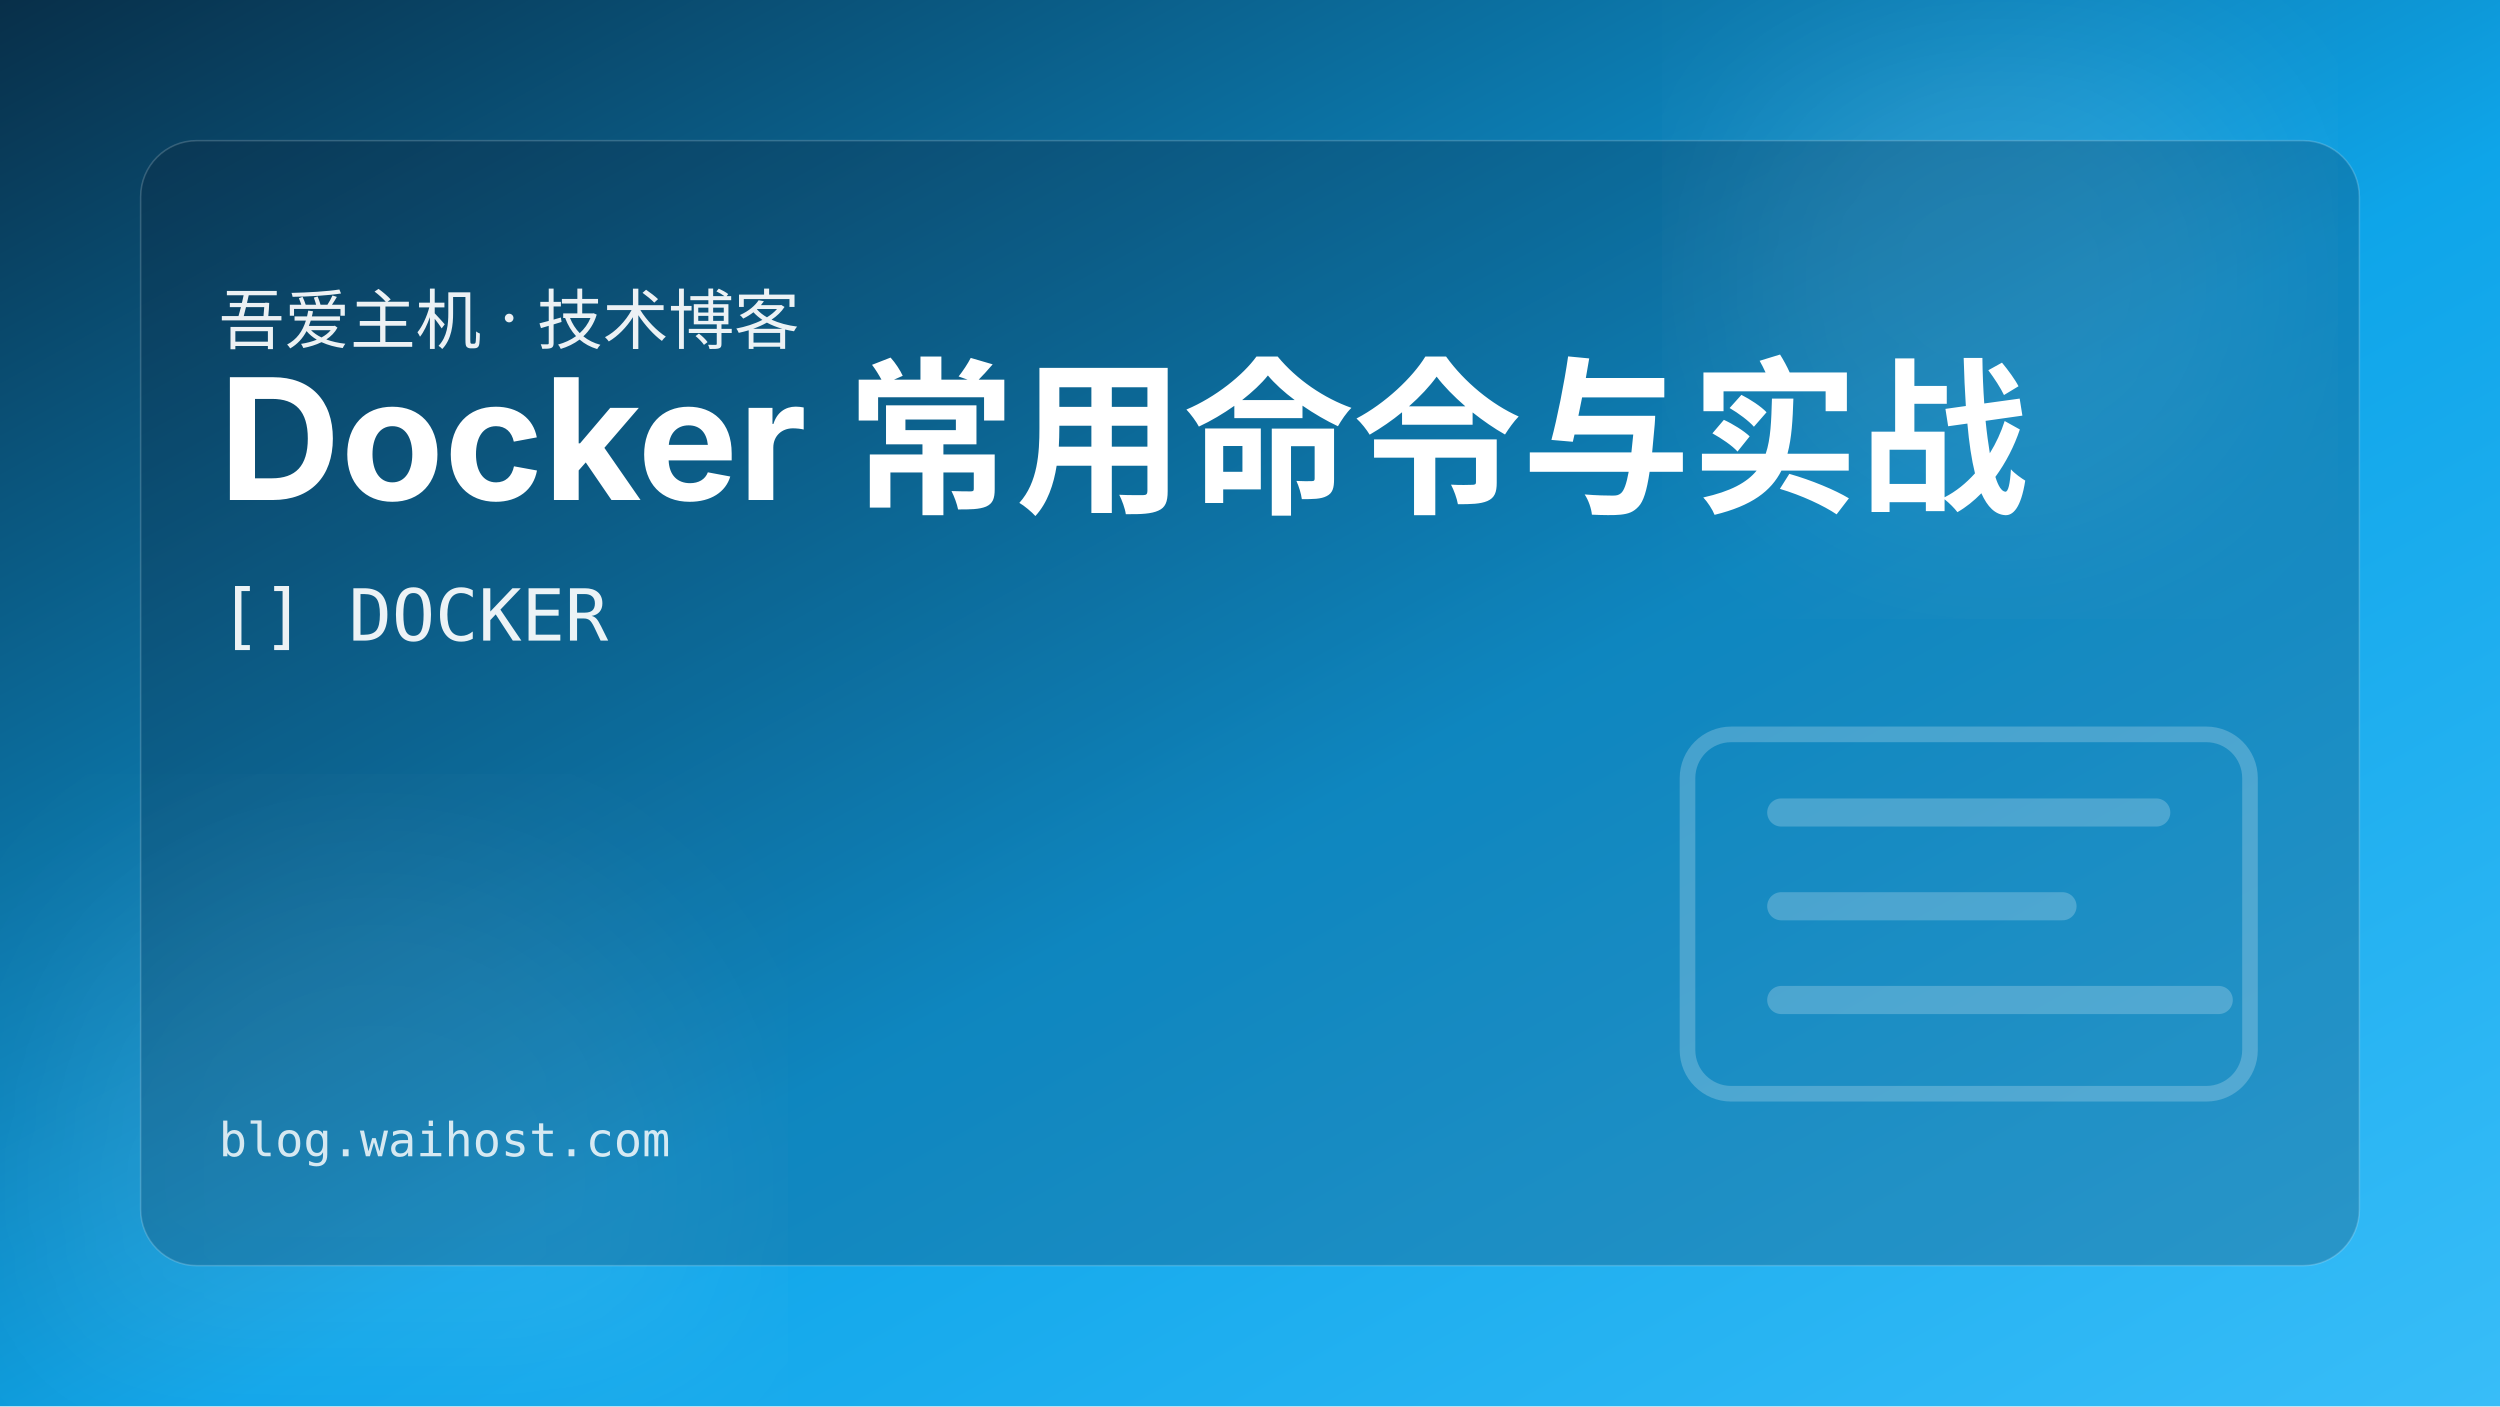
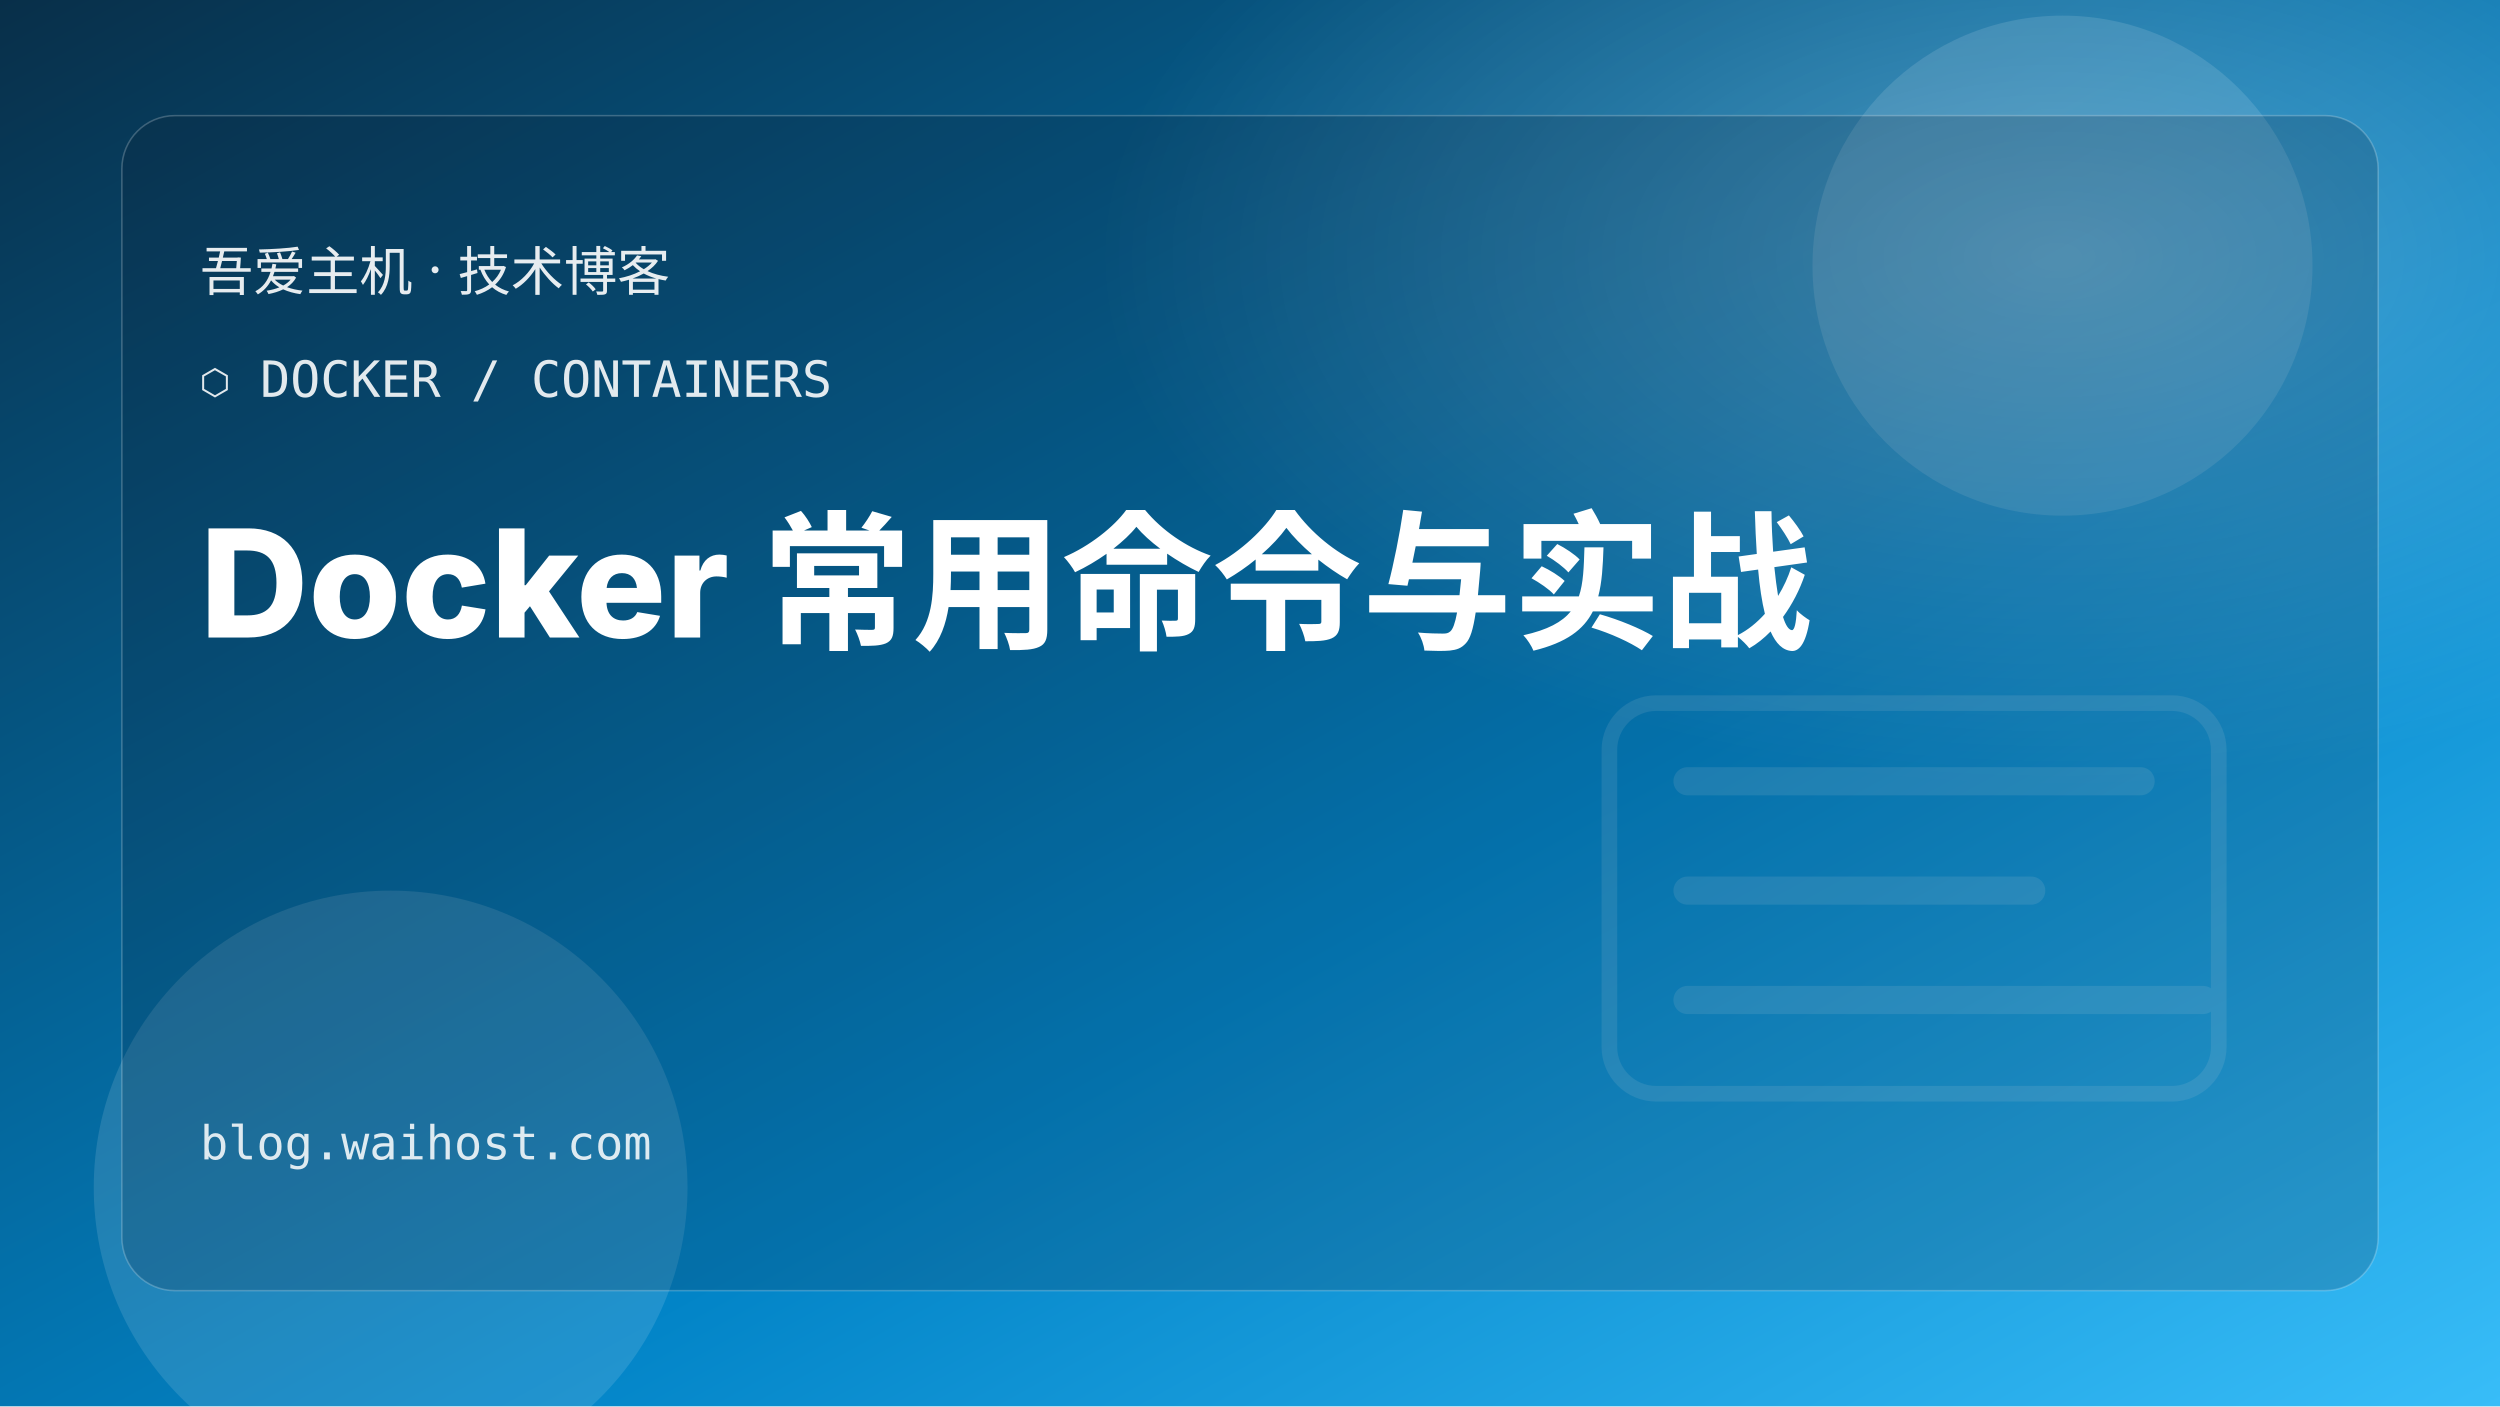
<svg xmlns="http://www.w3.org/2000/svg" width="1600" height="900" viewBox="0 0 1600 900" role="img" aria-label="Docker 常用命令与实战：从入门到精通">
  <defs>
    <linearGradient id="g" x1="0" y1="0" x2="1" y2="1">
      <stop offset="0%" stop-color="#082f49" />
-       <stop offset="55%" stop-color="#0ea5e9" />
+       <stop offset="60%" stop-color="#0284c7" />
      <stop offset="100%" stop-color="#38bdf8" />
    </linearGradient>
-     <filter id="blur">
-       <feGaussianBlur stdDeviation="60" />
-     </filter>
+     <radialGradient id="shine" cx="82%" cy="18%" r="38%">
+       <stop offset="0%" stop-color="rgba(255,255,255,.28)" />
+       <stop offset="100%" stop-color="rgba(255,255,255,0)" />
+     </radialGradient>
  </defs>
  <rect width="1600" height="900" fill="url(#g)" />
-   <circle cx="1280" cy="180" r="180" fill="rgba(255,255,255,.10)" filter="url(#blur)" />
-   <circle cx="240" cy="760" r="220" fill="rgba(255,255,255,.08)" filter="url(#blur)" />
-   <rect x="90" y="90" width="1420" height="720" rx="36" fill="rgba(15,23,42,.22)" stroke="rgba(255,255,255,.18)" />
-   <text x="140" y="220" font-size="42" font-family="Inter, Arial, sans-serif" fill="white" opacity=".92">吾爱主机 · 技术博客</text>
-   <text x="140" y="320" font-size="108" font-weight="700" font-family="Inter, 'PingFang SC', 'Microsoft YaHei', sans-serif" fill="white">Docker 常用命令与实战</text>
-   <text x="140" y="410" font-size="46" font-family="JetBrains Mono, Consolas, monospace" fill="rgba(255,255,255,.92)">[] DOCKER</text>
-   <g opacity=".22" stroke="white" fill="none">
-     <path d="M1140 520h240M1140 580h180M1140 640h280" stroke-width="18" stroke-linecap="round" />
-     <rect x="1080" y="470" width="360" height="230" rx="28" stroke-width="10" />
+   <rect width="1600" height="900" fill="url(#shine)" />
+   <g opacity=".12">
+     <circle cx="1320" cy="170" r="160" fill="#fff" />
+     <circle cx="250" cy="760" r="190" fill="#fff" />
+     <path d="M1080 500h290M1080 570h220M1080 640h330" stroke="#fff" stroke-width="18" stroke-linecap="round" />
+     <rect x="1030" y="450" width="390" height="250" rx="30" stroke="#fff" stroke-width="10" fill="none" />
  </g>
-   <text x="140" y="740" font-size="30" font-family="JetBrains Mono, Consolas, monospace" fill="rgba(255,255,255,.82)">blog.waihost.com</text>
+   <rect x="78" y="74" width="1444" height="752" rx="34" fill="rgba(15,23,42,.18)" stroke="rgba(255,255,255,.22)" />
+   <text x="128" y="186" font-size="34" font-family="Inter,Arial,sans-serif" fill="rgba(255,255,255,.9)">吾爱主机 · 技术博客</text>
+   <text x="128" y="254" font-size="32" font-family="JetBrains Mono,Consolas,monospace" fill="rgba(255,255,255,.88)">⬡ DOCKER / CONTAINERS</text>
+   <text x="128" y="408" font-size="96" font-weight="800" font-family="Inter,'PingFang SC','Microsoft YaHei',sans-serif" fill="#fff">Docker 常用命令与实战</text>
+   <text x="128" y="742" font-size="30" font-family="JetBrains Mono,Consolas,monospace" fill="rgba(255,255,255,.85)">blog.waihost.com</text>
</svg>
